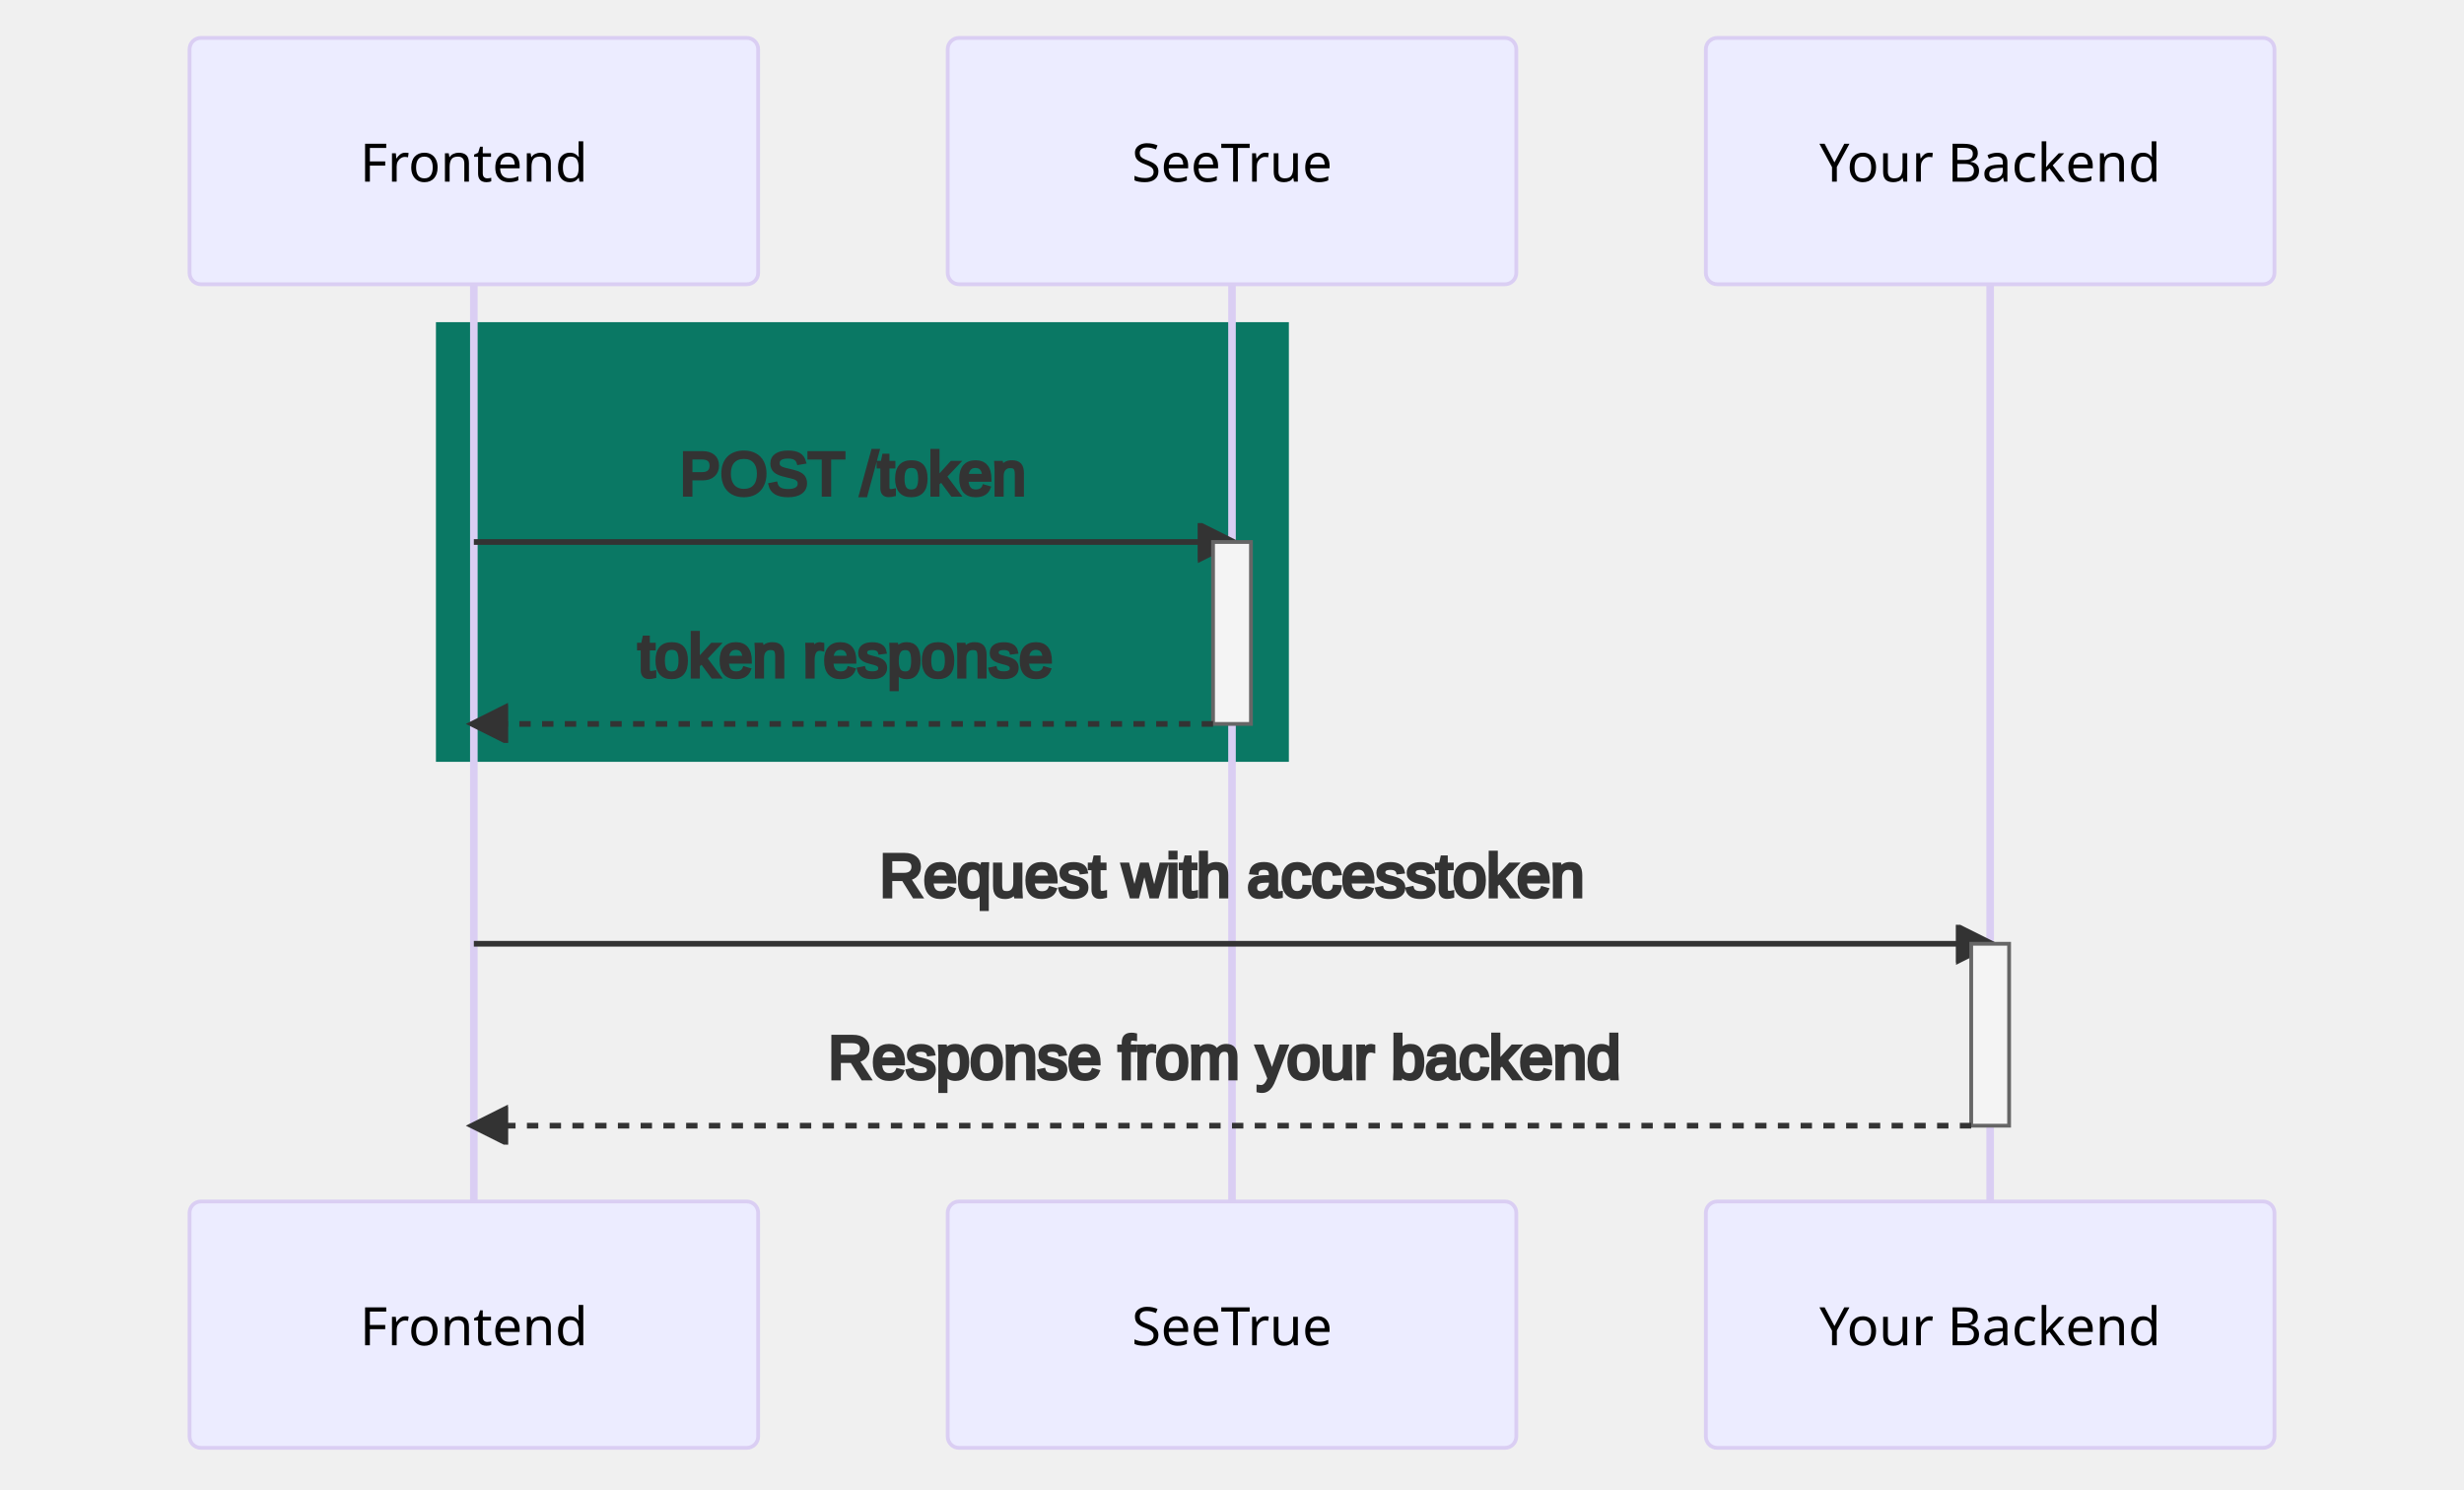
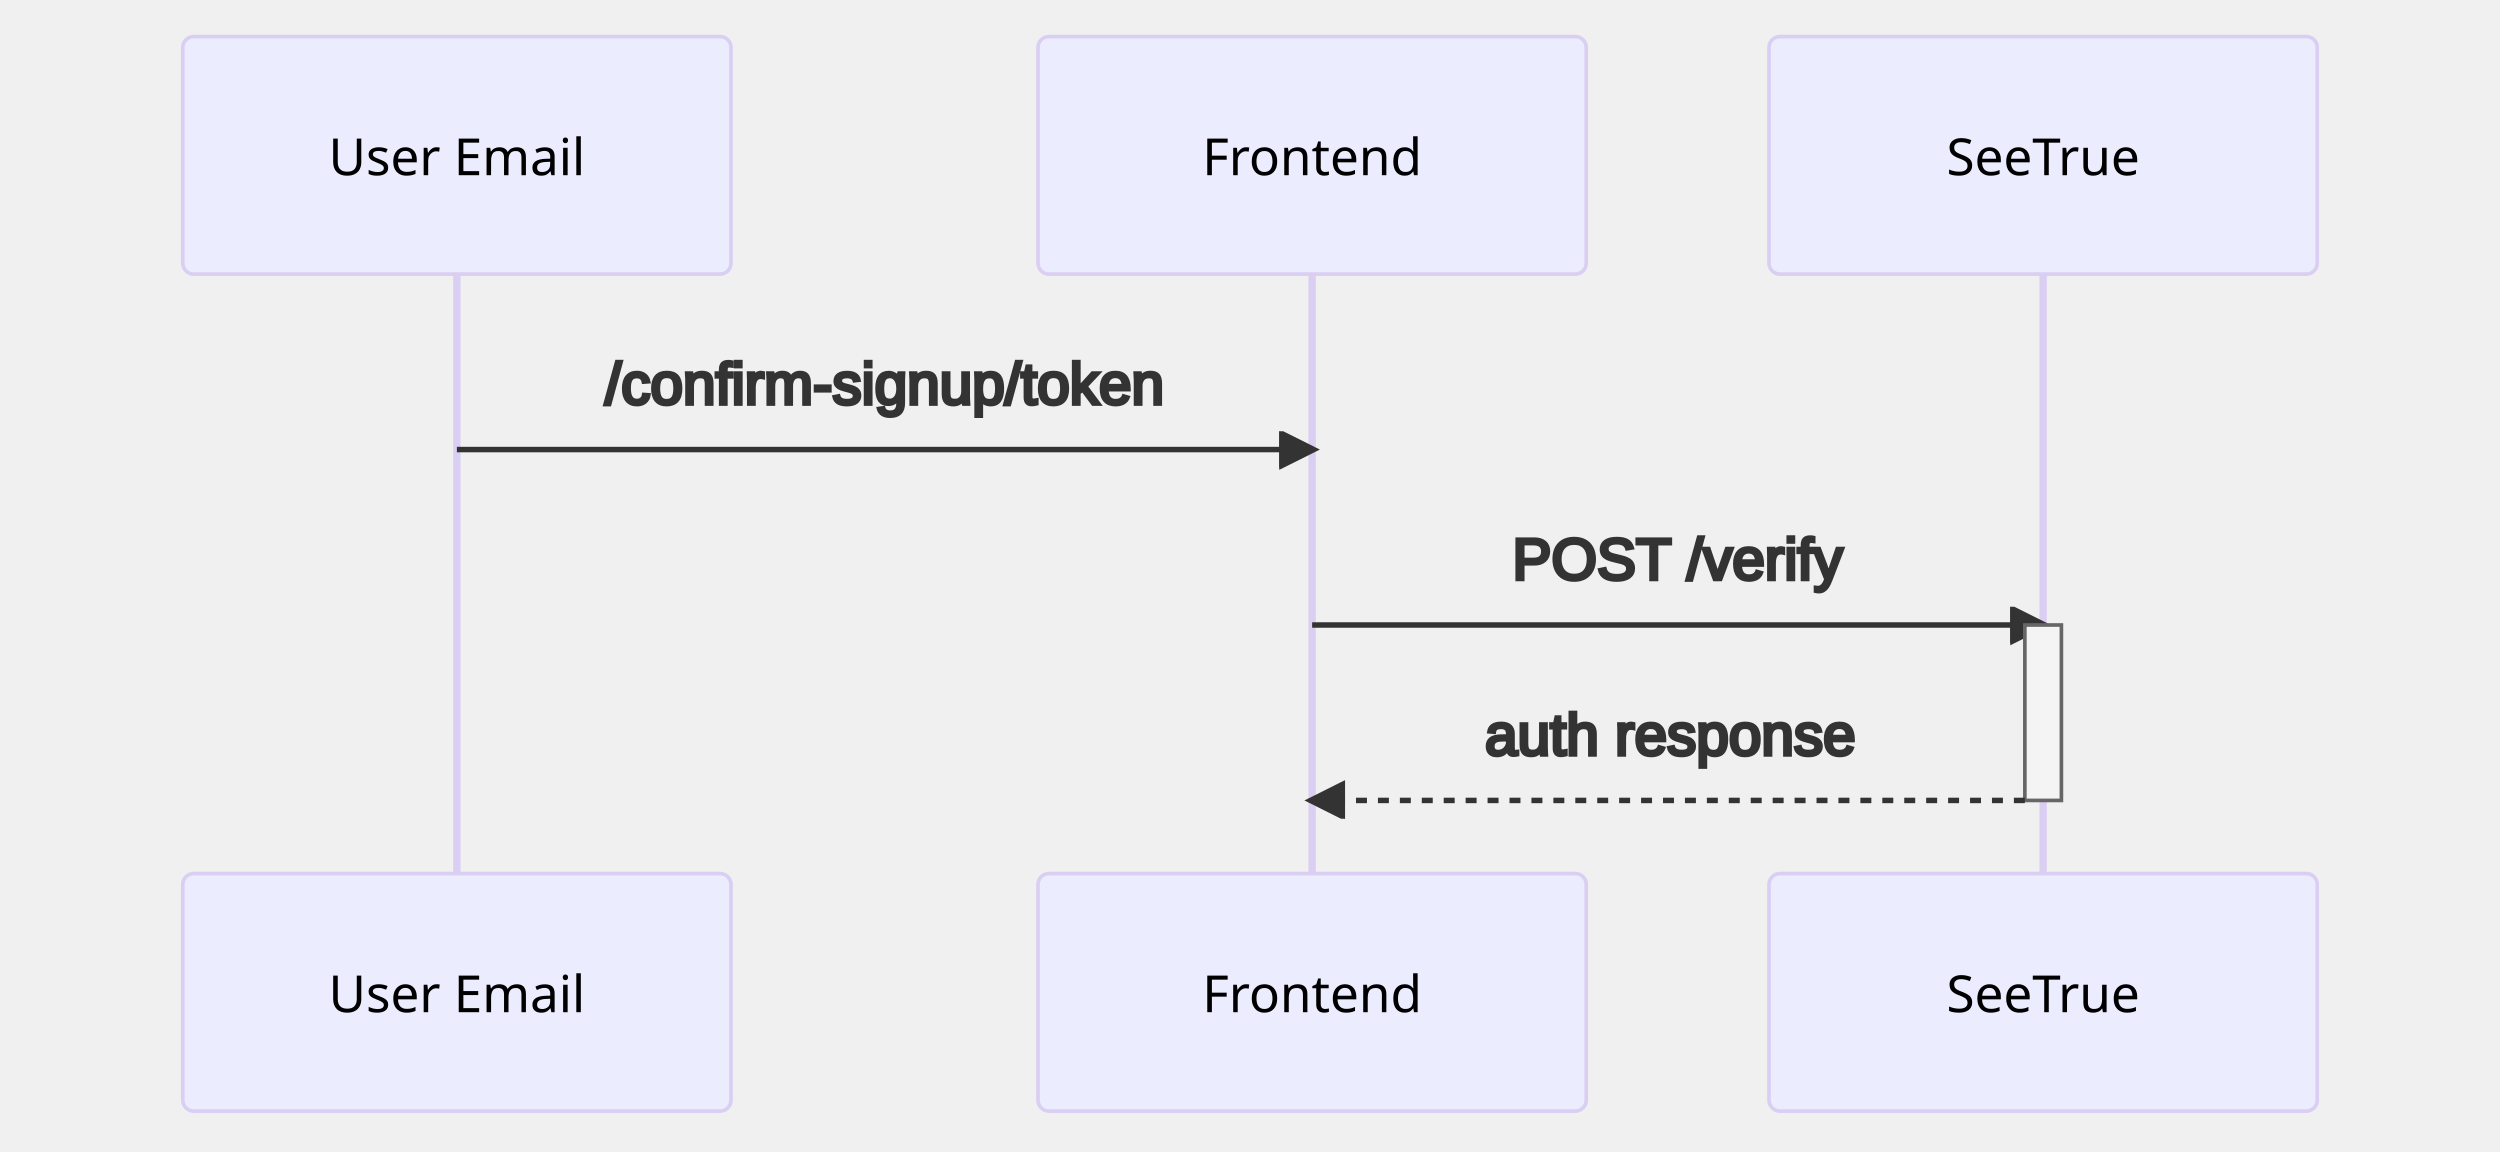
- <svg xmlns="http://www.w3.org/2000/svg" id="mermaid-1642957976691" width="100%" height="393" style="max-width: 650px; background-color: white;" viewBox="-50 -10 650 393">
-   <rect x="65" y="75" fill="rgb(10, 120, 100)" width="225" height="116" class="rect" />
-   <style>#mermaid-1642957976691 {font-family:"trebuchet ms",verdana,arial,sans-serif;font-size:16px;fill:#333;}#mermaid-1642957976691 .error-icon{fill:#552222;}#mermaid-1642957976691 .error-text{fill:#552222;stroke:#552222;}#mermaid-1642957976691 .edge-thickness-normal{stroke-width:2px;}#mermaid-1642957976691 .edge-thickness-thick{stroke-width:3.5px;}#mermaid-1642957976691 .edge-pattern-solid{stroke-dasharray:0;}#mermaid-1642957976691 .edge-pattern-dashed{stroke-dasharray:3;}#mermaid-1642957976691 .edge-pattern-dotted{stroke-dasharray:2;}#mermaid-1642957976691 .marker{fill:#333333;stroke:#333333;}#mermaid-1642957976691 .marker.cross{stroke:#333333;}#mermaid-1642957976691 svg{font-family:"trebuchet ms",verdana,arial,sans-serif;font-size:16px;}#mermaid-1642957976691 .actor{stroke:hsl(259.626, 59.777%, 87.902%);fill:#ECECFF;}#mermaid-1642957976691 text.actor&gt;tspan{fill:black;stroke:none;}#mermaid-1642957976691 .actor-line{stroke:grey;}#mermaid-1642957976691 .messageLine0{stroke-width:1.5;stroke-dasharray:none;stroke:#333;}#mermaid-1642957976691 .messageLine1{stroke-width:1.5;stroke-dasharray:2,2;stroke:#333;}#mermaid-1642957976691 #arrowhead path{fill:#333;stroke:#333;}#mermaid-1642957976691 .sequenceNumber{fill:white;}#mermaid-1642957976691 #sequencenumber{fill:#333;}#mermaid-1642957976691 #crosshead path{fill:#333;stroke:#333;}#mermaid-1642957976691 .messageText{fill:#333;stroke:#333;}#mermaid-1642957976691 .labelBox{stroke:hsl(259.626, 59.777%, 87.902%);fill:#ECECFF;}#mermaid-1642957976691 .labelText,#mermaid-1642957976691 .labelText&gt;tspan{fill:black;stroke:none;}#mermaid-1642957976691 .loopText,#mermaid-1642957976691 .loopText&gt;tspan{fill:black;stroke:none;}#mermaid-1642957976691 .loopLine{stroke-width:2px;stroke-dasharray:2,2;stroke:hsl(259.626, 59.777%, 87.902%);fill:hsl(259.626, 59.777%, 87.902%);}#mermaid-1642957976691 .note{stroke:#aaaa33;fill:#fff5ad;}#mermaid-1642957976691 .noteText,#mermaid-1642957976691 .noteText&gt;tspan{fill:black;stroke:none;}#mermaid-1642957976691 .activation0{fill:#f4f4f4;stroke:#666;}#mermaid-1642957976691 .activation1{fill:#f4f4f4;stroke:#666;}#mermaid-1642957976691 .activation2{fill:#f4f4f4;stroke:#666;}#mermaid-1642957976691 .actorPopupMenu{position:absolute;}#mermaid-1642957976691 .actorPopupMenuPanel{position:absolute;fill:#ECECFF;box-shadow:0px 8px 16px 0px rgba(0,0,0,0.2);filter:drop-shadow(3px 5px 2px rgb(0 0 0 / 0.4));}#mermaid-1642957976691 .actor-man line{stroke:hsl(259.626, 59.777%, 87.902%);fill:#ECECFF;}#mermaid-1642957976691 .actor-man circle,#mermaid-1642957976691 line{stroke:hsl(259.626, 59.777%, 87.902%);fill:#ECECFF;stroke-width:2px;}#mermaid-1642957976691 :root{--mermaid-font-family:"trebuchet ms",verdana,arial,sans-serif;}</style>
+ <svg xmlns="http://www.w3.org/2000/svg" id="mermaid-1642960120529" width="100%" height="315" style="max-width: 684px; background-color: white;" viewBox="-50 -10 684 315">
+   <style>#mermaid-1642960120529 {font-family:"trebuchet ms",verdana,arial,sans-serif;font-size:16px;fill:#333;}#mermaid-1642960120529 .error-icon{fill:#552222;}#mermaid-1642960120529 .error-text{fill:#552222;stroke:#552222;}#mermaid-1642960120529 .edge-thickness-normal{stroke-width:2px;}#mermaid-1642960120529 .edge-thickness-thick{stroke-width:3.5px;}#mermaid-1642960120529 .edge-pattern-solid{stroke-dasharray:0;}#mermaid-1642960120529 .edge-pattern-dashed{stroke-dasharray:3;}#mermaid-1642960120529 .edge-pattern-dotted{stroke-dasharray:2;}#mermaid-1642960120529 .marker{fill:#333333;stroke:#333333;}#mermaid-1642960120529 .marker.cross{stroke:#333333;}#mermaid-1642960120529 svg{font-family:"trebuchet ms",verdana,arial,sans-serif;font-size:16px;}#mermaid-1642960120529 .actor{stroke:hsl(259.626, 59.777%, 87.902%);fill:#ECECFF;}#mermaid-1642960120529 text.actor&gt;tspan{fill:black;stroke:none;}#mermaid-1642960120529 .actor-line{stroke:grey;}#mermaid-1642960120529 .messageLine0{stroke-width:1.5;stroke-dasharray:none;stroke:#333;}#mermaid-1642960120529 .messageLine1{stroke-width:1.5;stroke-dasharray:2,2;stroke:#333;}#mermaid-1642960120529 #arrowhead path{fill:#333;stroke:#333;}#mermaid-1642960120529 .sequenceNumber{fill:white;}#mermaid-1642960120529 #sequencenumber{fill:#333;}#mermaid-1642960120529 #crosshead path{fill:#333;stroke:#333;}#mermaid-1642960120529 .messageText{fill:#333;stroke:#333;}#mermaid-1642960120529 .labelBox{stroke:hsl(259.626, 59.777%, 87.902%);fill:#ECECFF;}#mermaid-1642960120529 .labelText,#mermaid-1642960120529 .labelText&gt;tspan{fill:black;stroke:none;}#mermaid-1642960120529 .loopText,#mermaid-1642960120529 .loopText&gt;tspan{fill:black;stroke:none;}#mermaid-1642960120529 .loopLine{stroke-width:2px;stroke-dasharray:2,2;stroke:hsl(259.626, 59.777%, 87.902%);fill:hsl(259.626, 59.777%, 87.902%);}#mermaid-1642960120529 .note{stroke:#aaaa33;fill:#fff5ad;}#mermaid-1642960120529 .noteText,#mermaid-1642960120529 .noteText&gt;tspan{fill:black;stroke:none;}#mermaid-1642960120529 .activation0{fill:#f4f4f4;stroke:#666;}#mermaid-1642960120529 .activation1{fill:#f4f4f4;stroke:#666;}#mermaid-1642960120529 .activation2{fill:#f4f4f4;stroke:#666;}#mermaid-1642960120529 .actorPopupMenu{position:absolute;}#mermaid-1642960120529 .actorPopupMenuPanel{position:absolute;fill:#ECECFF;box-shadow:0px 8px 16px 0px rgba(0,0,0,0.2);filter:drop-shadow(3px 5px 2px rgb(0 0 0 / 0.4));}#mermaid-1642960120529 .actor-man line{stroke:hsl(259.626, 59.777%, 87.902%);fill:#ECECFF;}#mermaid-1642960120529 .actor-man circle,#mermaid-1642960120529 line{stroke:hsl(259.626, 59.777%, 87.902%);fill:#ECECFF;stroke-width:2px;}#mermaid-1642960120529 :root{--mermaid-font-family:"trebuchet ms",verdana,arial,sans-serif;}</style>
  <g />
  <defs>
    <symbol id="computer" width="24" height="24">
      <path transform="scale(.5)" d="M2 2v13h20v-13h-20zm18 11h-16v-9h16v9zm-10.228 6l.466-1h3.524l.467 1h-4.457zm14.228 3h-24l2-6h2.104l-1.33 4h18.45l-1.297-4h2.073l2 6zm-5-10h-14v-7h14v7z" />
    </symbol>
  </defs>
  <defs>
    <symbol id="database" fill-rule="evenodd" clip-rule="evenodd">
      <path transform="scale(.5)" d="M12.258.001l.256.004.255.005.253.008.251.01.249.012.247.015.246.016.242.019.241.02.239.023.236.024.233.027.231.028.229.031.225.032.223.034.22.036.217.038.214.04.211.041.208.043.205.045.201.046.198.048.194.05.191.051.187.053.183.054.18.056.175.057.172.059.168.06.163.061.16.063.155.064.15.066.074.033.073.033.071.034.07.034.069.035.068.035.067.035.066.035.064.036.064.036.062.036.06.036.06.037.058.037.058.037.055.038.055.038.053.038.052.038.051.039.05.039.048.039.047.039.045.04.044.04.043.04.041.04.04.041.039.041.037.041.036.041.034.041.033.042.032.042.03.042.029.042.027.042.026.043.024.043.023.043.021.043.02.043.018.044.017.043.015.044.013.044.012.044.011.045.009.044.007.045.006.045.004.045.002.045.001.045v17l-.001.045-.002.045-.004.045-.006.045-.007.045-.009.044-.011.045-.012.044-.013.044-.015.044-.017.043-.018.044-.02.043-.021.043-.023.043-.024.043-.026.043-.027.042-.029.042-.03.042-.032.042-.033.042-.034.041-.036.041-.037.041-.039.041-.04.041-.041.04-.043.04-.044.04-.045.04-.047.039-.048.039-.05.039-.051.039-.052.038-.053.038-.055.038-.055.038-.058.037-.058.037-.06.037-.06.036-.062.036-.064.036-.064.036-.066.035-.067.035-.068.035-.069.035-.07.034-.071.034-.073.033-.074.033-.15.066-.155.064-.16.063-.163.061-.168.06-.172.059-.175.057-.18.056-.183.054-.187.053-.191.051-.194.05-.198.048-.201.046-.205.045-.208.043-.211.041-.214.04-.217.038-.22.036-.223.034-.225.032-.229.031-.231.028-.233.027-.236.024-.239.023-.241.02-.242.019-.246.016-.247.015-.249.012-.251.01-.253.008-.255.005-.256.004-.258.001-.258-.001-.256-.004-.255-.005-.253-.008-.251-.01-.249-.012-.247-.015-.245-.016-.243-.019-.241-.02-.238-.023-.236-.024-.234-.027-.231-.028-.228-.031-.226-.032-.223-.034-.22-.036-.217-.038-.214-.04-.211-.041-.208-.043-.204-.045-.201-.046-.198-.048-.195-.05-.19-.051-.187-.053-.184-.054-.179-.056-.176-.057-.172-.059-.167-.06-.164-.061-.159-.063-.155-.064-.151-.066-.074-.033-.072-.033-.072-.034-.07-.034-.069-.035-.068-.035-.067-.035-.066-.035-.064-.036-.063-.036-.062-.036-.061-.036-.06-.037-.058-.037-.057-.037-.056-.038-.055-.038-.053-.038-.052-.038-.051-.039-.049-.039-.049-.039-.046-.039-.046-.04-.044-.04-.043-.04-.041-.04-.04-.041-.039-.041-.037-.041-.036-.041-.034-.041-.033-.042-.032-.042-.03-.042-.029-.042-.027-.042-.026-.043-.024-.043-.023-.043-.021-.043-.02-.043-.018-.044-.017-.043-.015-.044-.013-.044-.012-.044-.011-.045-.009-.044-.007-.045-.006-.045-.004-.045-.002-.045-.001-.045v-17l.001-.045.002-.045.004-.045.006-.045.007-.045.009-.044.011-.045.012-.044.013-.044.015-.044.017-.043.018-.044.02-.043.021-.043.023-.043.024-.043.026-.043.027-.042.029-.042.03-.042.032-.042.033-.042.034-.041.036-.041.037-.041.039-.041.04-.041.041-.04.043-.04.044-.04.046-.04.046-.039.049-.039.049-.039.051-.039.052-.038.053-.038.055-.038.056-.038.057-.037.058-.037.06-.037.061-.036.062-.036.063-.036.064-.036.066-.035.067-.035.068-.035.069-.035.07-.034.072-.034.072-.033.074-.033.151-.066.155-.064.159-.063.164-.061.167-.06.172-.059.176-.057.179-.056.184-.054.187-.053.19-.051.195-.05.198-.048.201-.046.204-.045.208-.043.211-.041.214-.04.217-.038.22-.036.223-.034.226-.032.228-.031.231-.028.234-.027.236-.024.238-.023.241-.02.243-.019.245-.016.247-.015.249-.012.251-.01.253-.008.255-.005.256-.004.258-.001.258.001zm-9.258 20.499v.01l.001.021.003.021.004.022.005.021.006.022.007.022.009.023.01.022.011.023.012.023.013.023.015.023.016.024.017.023.018.024.019.024.021.024.022.025.023.024.024.025.052.049.056.05.061.051.066.051.07.051.075.051.079.052.084.052.088.052.092.052.097.052.102.051.105.052.11.052.114.051.119.051.123.051.127.05.131.05.135.05.139.048.144.049.147.047.152.047.155.047.16.045.163.045.167.043.171.043.176.041.178.041.183.039.187.039.19.037.194.035.197.035.202.033.204.031.209.03.212.029.216.027.219.025.222.024.226.021.23.02.233.018.236.016.24.015.243.012.246.01.249.008.253.005.256.004.259.001.26-.001.257-.004.254-.005.25-.008.247-.011.244-.012.241-.014.237-.016.233-.018.231-.021.226-.021.224-.024.22-.026.216-.027.212-.028.21-.031.205-.031.202-.034.198-.034.194-.036.191-.037.187-.039.183-.04.179-.04.175-.042.172-.043.168-.044.163-.045.16-.046.155-.046.152-.047.148-.048.143-.049.139-.049.136-.05.131-.05.126-.05.123-.051.118-.052.114-.051.11-.052.106-.052.101-.052.096-.052.092-.052.088-.053.083-.051.079-.052.074-.052.07-.051.065-.051.06-.051.056-.05.051-.05.023-.024.023-.025.021-.024.02-.024.019-.024.018-.024.017-.024.015-.023.014-.024.013-.023.012-.023.01-.023.01-.022.008-.022.006-.022.006-.022.004-.022.004-.021.001-.021.001-.021v-4.127l-.077.055-.08.053-.083.054-.085.053-.087.052-.09.052-.093.051-.095.05-.097.05-.1.049-.102.049-.105.048-.106.047-.109.047-.111.046-.114.045-.115.045-.118.044-.12.043-.122.042-.124.042-.126.041-.128.04-.13.04-.132.038-.134.038-.135.037-.138.037-.139.035-.142.035-.143.034-.144.033-.147.032-.148.031-.15.03-.151.03-.153.029-.154.027-.156.027-.158.026-.159.025-.161.024-.162.023-.163.022-.165.021-.166.02-.167.019-.169.018-.169.017-.171.016-.173.015-.173.014-.175.013-.175.012-.177.011-.178.01-.179.008-.179.008-.181.006-.182.005-.182.004-.184.003-.184.002h-.37l-.184-.002-.184-.003-.182-.004-.182-.005-.181-.006-.179-.008-.179-.008-.178-.01-.176-.011-.176-.012-.175-.013-.173-.014-.172-.015-.171-.016-.17-.017-.169-.018-.167-.019-.166-.02-.165-.021-.163-.022-.162-.023-.161-.024-.159-.025-.157-.026-.156-.027-.155-.027-.153-.029-.151-.03-.15-.03-.148-.031-.146-.032-.145-.033-.143-.034-.141-.035-.14-.035-.137-.037-.136-.037-.134-.038-.132-.038-.13-.04-.128-.04-.126-.041-.124-.042-.122-.042-.12-.044-.117-.043-.116-.045-.113-.045-.112-.046-.109-.047-.106-.047-.105-.048-.102-.049-.1-.049-.097-.05-.095-.05-.093-.052-.09-.051-.087-.052-.085-.053-.083-.054-.08-.054-.077-.054v4.127zm0-5.654v.011l.001.021.003.021.004.021.005.022.006.022.007.022.009.022.01.022.011.023.012.023.013.023.015.024.016.023.017.024.018.024.019.024.021.024.022.024.023.025.024.024.052.05.056.05.061.05.066.051.07.051.075.052.079.051.084.052.088.052.092.052.097.052.102.052.105.052.11.051.114.051.119.052.123.05.127.051.131.05.135.049.139.049.144.048.147.048.152.047.155.046.16.045.163.045.167.044.171.042.176.042.178.04.183.04.187.038.19.037.194.036.197.034.202.033.204.032.209.03.212.028.216.027.219.025.222.024.226.022.23.02.233.018.236.016.24.014.243.012.246.01.249.008.253.006.256.003.259.001.26-.001.257-.003.254-.006.25-.008.247-.01.244-.012.241-.015.237-.016.233-.018.231-.02.226-.022.224-.024.22-.025.216-.027.212-.029.21-.03.205-.032.202-.033.198-.035.194-.036.191-.037.187-.039.183-.039.179-.041.175-.042.172-.043.168-.044.163-.045.16-.045.155-.047.152-.047.148-.048.143-.048.139-.05.136-.049.131-.05.126-.051.123-.051.118-.051.114-.052.11-.052.106-.052.101-.052.096-.052.092-.052.088-.052.083-.052.079-.052.074-.051.07-.052.065-.051.06-.05.056-.051.051-.049.023-.025.023-.024.021-.025.02-.024.019-.024.018-.024.017-.024.015-.023.014-.023.013-.024.012-.022.01-.023.01-.023.008-.022.006-.022.006-.022.004-.021.004-.022.001-.021.001-.021v-4.139l-.077.054-.08.054-.083.054-.085.052-.087.053-.09.051-.093.051-.095.051-.097.05-.1.049-.102.049-.105.048-.106.047-.109.047-.111.046-.114.045-.115.044-.118.044-.12.044-.122.042-.124.042-.126.041-.128.04-.13.039-.132.039-.134.038-.135.037-.138.036-.139.036-.142.035-.143.033-.144.033-.147.033-.148.031-.15.03-.151.03-.153.028-.154.028-.156.027-.158.026-.159.025-.161.024-.162.023-.163.022-.165.021-.166.02-.167.019-.169.018-.169.017-.171.016-.173.015-.173.014-.175.013-.175.012-.177.011-.178.009-.179.009-.179.007-.181.007-.182.005-.182.004-.184.003-.184.002h-.37l-.184-.002-.184-.003-.182-.004-.182-.005-.181-.007-.179-.007-.179-.009-.178-.009-.176-.011-.176-.012-.175-.013-.173-.014-.172-.015-.171-.016-.17-.017-.169-.018-.167-.019-.166-.02-.165-.021-.163-.022-.162-.023-.161-.024-.159-.025-.157-.026-.156-.027-.155-.028-.153-.028-.151-.03-.15-.03-.148-.031-.146-.033-.145-.033-.143-.033-.141-.035-.14-.036-.137-.036-.136-.037-.134-.038-.132-.039-.13-.039-.128-.04-.126-.041-.124-.042-.122-.043-.12-.043-.117-.044-.116-.044-.113-.046-.112-.046-.109-.046-.106-.047-.105-.048-.102-.049-.1-.049-.097-.05-.095-.051-.093-.051-.09-.051-.087-.053-.085-.052-.083-.054-.08-.054-.077-.054v4.139zm0-5.666v.011l.001.02.003.022.004.021.005.022.006.021.007.022.009.023.01.022.011.023.012.023.013.023.015.023.016.024.017.024.018.023.019.024.021.025.022.024.023.024.024.025.052.05.056.05.061.05.066.051.07.051.075.052.079.051.084.052.088.052.092.052.097.052.102.052.105.051.11.052.114.051.119.051.123.051.127.05.131.05.135.05.139.049.144.048.147.048.152.047.155.046.16.045.163.045.167.043.171.043.176.042.178.04.183.04.187.038.19.037.194.036.197.034.202.033.204.032.209.03.212.028.216.027.219.025.222.024.226.021.23.02.233.018.236.017.24.014.243.012.246.01.249.008.253.006.256.003.259.001.26-.001.257-.003.254-.006.25-.008.247-.01.244-.013.241-.014.237-.016.233-.018.231-.02.226-.022.224-.024.22-.025.216-.027.212-.029.21-.03.205-.032.202-.033.198-.035.194-.036.191-.037.187-.039.183-.039.179-.041.175-.042.172-.043.168-.044.163-.045.16-.045.155-.047.152-.047.148-.048.143-.049.139-.049.136-.049.131-.051.126-.05.123-.051.118-.052.114-.051.11-.052.106-.052.101-.052.096-.052.092-.052.088-.052.083-.052.079-.052.074-.052.07-.051.065-.051.06-.051.056-.05.051-.049.023-.025.023-.025.021-.024.02-.024.019-.024.018-.024.017-.024.015-.023.014-.024.013-.023.012-.023.01-.022.01-.023.008-.022.006-.022.006-.022.004-.022.004-.021.001-.021.001-.021v-4.153l-.077.054-.08.054-.083.053-.085.053-.087.053-.09.051-.093.051-.095.051-.097.05-.1.049-.102.048-.105.048-.106.048-.109.046-.111.046-.114.046-.115.044-.118.044-.12.043-.122.043-.124.042-.126.041-.128.04-.13.039-.132.039-.134.038-.135.037-.138.036-.139.036-.142.034-.143.034-.144.033-.147.032-.148.032-.15.03-.151.03-.153.028-.154.028-.156.027-.158.026-.159.024-.161.024-.162.023-.163.023-.165.021-.166.02-.167.019-.169.018-.169.017-.171.016-.173.015-.173.014-.175.013-.175.012-.177.01-.178.01-.179.009-.179.007-.181.006-.182.006-.182.004-.184.003-.184.001-.185.001-.185-.001-.184-.001-.184-.003-.182-.004-.182-.006-.181-.006-.179-.007-.179-.009-.178-.01-.176-.01-.176-.012-.175-.013-.173-.014-.172-.015-.171-.016-.17-.017-.169-.018-.167-.019-.166-.02-.165-.021-.163-.023-.162-.023-.161-.024-.159-.024-.157-.026-.156-.027-.155-.028-.153-.028-.151-.03-.15-.03-.148-.032-.146-.032-.145-.033-.143-.034-.141-.034-.14-.036-.137-.036-.136-.037-.134-.038-.132-.039-.13-.039-.128-.041-.126-.041-.124-.041-.122-.043-.12-.043-.117-.044-.116-.044-.113-.046-.112-.046-.109-.046-.106-.048-.105-.048-.102-.048-.1-.05-.097-.049-.095-.051-.093-.051-.09-.052-.087-.052-.085-.053-.083-.053-.08-.054-.077-.054v4.153zm8.74-8.179l-.257.004-.254.005-.25.008-.247.011-.244.012-.241.014-.237.016-.233.018-.231.021-.226.022-.224.023-.22.026-.216.027-.212.028-.21.031-.205.032-.202.033-.198.034-.194.036-.191.038-.187.038-.183.04-.179.041-.175.042-.172.043-.168.043-.163.045-.16.046-.155.046-.152.048-.148.048-.143.048-.139.049-.136.05-.131.05-.126.051-.123.051-.118.051-.114.052-.11.052-.106.052-.101.052-.096.052-.092.052-.088.052-.083.052-.079.052-.074.051-.07.052-.065.051-.06.05-.056.05-.051.05-.023.025-.023.024-.021.024-.02.025-.019.024-.018.024-.017.023-.015.024-.014.023-.013.023-.012.023-.01.023-.01.022-.008.022-.006.023-.006.021-.004.022-.004.021-.001.021-.001.021.001.021.001.021.004.021.004.022.006.021.006.023.008.022.01.022.01.023.012.023.013.023.014.023.015.024.017.023.018.024.019.024.02.025.021.024.023.024.023.025.051.05.056.05.06.05.065.051.07.052.074.051.079.052.083.052.088.052.092.052.096.052.101.052.106.052.11.052.114.052.118.051.123.051.126.051.131.05.136.05.139.049.143.048.148.048.152.048.155.046.16.046.163.045.168.043.172.043.175.042.179.041.183.04.187.038.191.038.194.036.198.034.202.033.205.032.21.031.212.028.216.027.22.026.224.023.226.022.231.021.233.018.237.016.241.014.244.012.247.011.25.008.254.005.257.004.26.001.26-.001.257-.004.254-.005.25-.008.247-.011.244-.012.241-.014.237-.016.233-.018.231-.021.226-.022.224-.023.22-.026.216-.027.212-.028.21-.031.205-.032.202-.033.198-.034.194-.036.191-.038.187-.038.183-.04.179-.041.175-.042.172-.043.168-.043.163-.045.16-.046.155-.046.152-.048.148-.048.143-.048.139-.049.136-.05.131-.05.126-.051.123-.051.118-.051.114-.052.11-.052.106-.052.101-.052.096-.052.092-.052.088-.052.083-.052.079-.052.074-.051.07-.052.065-.051.06-.05.056-.05.051-.05.023-.025.023-.024.021-.024.02-.025.019-.024.018-.024.017-.023.015-.024.014-.023.013-.023.012-.023.01-.023.01-.022.008-.022.006-.023.006-.021.004-.022.004-.021.001-.021.001-.021-.001-.021-.001-.021-.004-.021-.004-.022-.006-.021-.006-.023-.008-.022-.01-.022-.01-.023-.012-.023-.013-.023-.014-.023-.015-.024-.017-.023-.018-.024-.019-.024-.02-.025-.021-.024-.023-.024-.023-.025-.051-.05-.056-.05-.06-.05-.065-.051-.07-.052-.074-.051-.079-.052-.083-.052-.088-.052-.092-.052-.096-.052-.101-.052-.106-.052-.11-.052-.114-.052-.118-.051-.123-.051-.126-.051-.131-.05-.136-.05-.139-.049-.143-.048-.148-.048-.152-.048-.155-.046-.16-.046-.163-.045-.168-.043-.172-.043-.175-.042-.179-.041-.183-.04-.187-.038-.191-.038-.194-.036-.198-.034-.202-.033-.205-.032-.21-.031-.212-.028-.216-.027-.22-.026-.224-.023-.226-.022-.231-.021-.233-.018-.237-.016-.241-.014-.244-.012-.247-.011-.25-.008-.254-.005-.257-.004-.26-.001-.26.001z" />
    </symbol>
  </defs>
  <defs>
    <symbol id="clock" width="24" height="24">
      <path transform="scale(.5)" d="M12 2c5.514 0 10 4.486 10 10s-4.486 10-10 10-10-4.486-10-10 4.486-10 10-10zm0-2c-6.627 0-12 5.373-12 12s5.373 12 12 12 12-5.373 12-12-5.373-12-12-12zm5.848 12.459c.202.038.202.333.001.372-1.907.361-6.045 1.111-6.547 1.111-.719 0-1.301-.582-1.301-1.301 0-.512.77-5.447 1.125-7.445.034-.192.312-.181.343.014l.985 6.238 5.394 1.011z" />
    </symbol>
  </defs>
  <g>
-     <line id="actor0" x1="75" y1="5" x2="75" y2="327" class="200" stroke-width="0.5px" stroke="#999" />
+     <line id="actor0" x1="75" y1="5" x2="75" y2="249" class="200" stroke-width="0.5px" stroke="#999" />
    <g id="root-0">
      <rect x="0" y="0" fill="#eaeaea" stroke="#666" width="150" height="65" rx="3" ry="3" class="actor" />
      <text x="75" y="32.5" dominant-baseline="central" alignment-baseline="central" class="actor" style="text-anchor: middle; font-size: 14px; font-weight: 400; font-family: Open-Sans, &quot;sans-serif&quot;;">
-         <tspan x="75" dy="0">Frontend</tspan>
+         <tspan x="75" dy="0">User Email</tspan>
      </text>
    </g>
  </g>
  <g>
-     <line id="actor1" x1="275" y1="5" x2="275" y2="327" class="200" stroke-width="0.5px" stroke="#999" />
+     <line id="actor1" x1="309" y1="5" x2="309" y2="249" class="200" stroke-width="0.5px" stroke="#999" />
    <g id="root-1">
-       <rect x="200" y="0" fill="#eaeaea" stroke="#666" width="150" height="65" rx="3" ry="3" class="actor" />
-       <text x="275" y="32.5" dominant-baseline="central" alignment-baseline="central" class="actor" style="text-anchor: middle; font-size: 14px; font-weight: 400; font-family: Open-Sans, &quot;sans-serif&quot;;">
-         <tspan x="275" dy="0">SeeTrue</tspan>
+       <rect x="234" y="0" fill="#eaeaea" stroke="#666" width="150" height="65" rx="3" ry="3" class="actor" />
+       <text x="309" y="32.5" dominant-baseline="central" alignment-baseline="central" class="actor" style="text-anchor: middle; font-size: 14px; font-weight: 400; font-family: Open-Sans, &quot;sans-serif&quot;;">
+         <tspan x="309" dy="0">Frontend</tspan>
      </text>
    </g>
  </g>
  <g>
-     <line id="actor2" x1="475" y1="5" x2="475" y2="327" class="200" stroke-width="0.5px" stroke="#999" />
+     <line id="actor2" x1="509" y1="5" x2="509" y2="249" class="200" stroke-width="0.5px" stroke="#999" />
    <g id="root-2">
-       <rect x="400" y="0" fill="#eaeaea" stroke="#666" width="150" height="65" rx="3" ry="3" class="actor" />
-       <text x="475" y="32.5" dominant-baseline="central" alignment-baseline="central" class="actor" style="text-anchor: middle; font-size: 14px; font-weight: 400; font-family: Open-Sans, &quot;sans-serif&quot;;">
-         <tspan x="475" dy="0">Your Backend</tspan>
+       <rect x="434" y="0" fill="#eaeaea" stroke="#666" width="150" height="65" rx="3" ry="3" class="actor" />
+       <text x="509" y="32.5" dominant-baseline="central" alignment-baseline="central" class="actor" style="text-anchor: middle; font-size: 14px; font-weight: 400; font-family: Open-Sans, &quot;sans-serif&quot;;">
+         <tspan x="509" dy="0">SeeTrue</tspan>
      </text>
    </g>
  </g>
  <defs>
    <marker id="arrowhead" refX="9" refY="5" markerUnits="userSpaceOnUse" markerWidth="12" markerHeight="12" orient="auto">
      <path d="M 0 0 L 10 5 L 0 10 z" />
    </marker>
  </defs>
  <defs>
    <marker id="crosshead" markerWidth="15" markerHeight="8" orient="auto" refX="16" refY="4">
      <path fill="black" stroke="#000000" stroke-width="1px" d="M 9,2 V 6 L16,4 Z" style="stroke-dasharray: 0, 0;" />
      <path fill="none" stroke="#000000" stroke-width="1px" d="M 0,1 L 6,7 M 6,1 L 0,7" style="stroke-dasharray: 0, 0;" />
    </marker>
  </defs>
  <defs>
    <marker id="filled-head" refX="18" refY="7" markerWidth="20" markerHeight="28" orient="auto">
      <path d="M 18,7 L9,13 L14,7 L9,1 Z" />
    </marker>
  </defs>
  <defs>
    <marker id="sequencenumber" refX="15" refY="15" markerWidth="60" markerHeight="40" orient="auto">
      <circle cx="15" cy="15" r="6" />
    </marker>
  </defs>
-   <text x="175" y="100" text-anchor="middle" dominant-baseline="middle" alignment-baseline="middle" class="messageText" dy="1em" style="font-family: &quot;trebuchet ms&quot;, verdana, arial, sans-serif; font-size: 16px; font-weight: 400;">POST /token</text>
-   <line x1="75" y1="133" x2="275" y2="133" class="messageLine0" stroke-width="2" stroke="none" marker-end="url(#arrowhead)" style="fill: none;" />
+   <text x="192" y="80" text-anchor="middle" dominant-baseline="middle" alignment-baseline="middle" class="messageText" dy="1em" style="font-family: &quot;trebuchet ms&quot;, verdana, arial, sans-serif; font-size: 16px; font-weight: 400;">/confirm-signup/token</text>
+   <line x1="75" y1="113" x2="309" y2="113" class="messageLine0" stroke-width="2" stroke="none" marker-end="url(#arrowhead)" style="fill: none;" />
+   <text x="409" y="128" text-anchor="middle" dominant-baseline="middle" alignment-baseline="middle" class="messageText" dy="1em" style="font-family: &quot;trebuchet ms&quot;, verdana, arial, sans-serif; font-size: 16px; font-weight: 400;">POST /verify</text>
+   <line x1="309" y1="161" x2="509" y2="161" class="messageLine0" stroke-width="2" stroke="none" marker-end="url(#arrowhead)" style="fill: none;" />
  <g>
-     <rect x="270" y="133" fill="#EDF2AE" stroke="#666" width="10" height="48" rx="0" ry="0" class="activation0" />
+     <rect x="504" y="161" fill="#EDF2AE" stroke="#666" width="10" height="48" rx="0" ry="0" class="activation0" />
  </g>
-   <text x="173" y="148" text-anchor="middle" dominant-baseline="middle" alignment-baseline="middle" class="messageText" dy="1em" style="font-family: &quot;trebuchet ms&quot;, verdana, arial, sans-serif; font-size: 16px; font-weight: 400;">token response</text>
-   <line x1="270" y1="181" x2="75" y2="181" class="messageLine1" stroke-width="2" stroke="none" marker-end="url(#arrowhead)" style="stroke-dasharray: 3, 3; fill: none;" />
-   <text x="275" y="206" text-anchor="middle" dominant-baseline="middle" alignment-baseline="middle" class="messageText" dy="1em" style="font-family: &quot;trebuchet ms&quot;, verdana, arial, sans-serif; font-size: 16px; font-weight: 400;">Request with accesstoken</text>
-   <line x1="75" y1="239" x2="475" y2="239" class="messageLine0" stroke-width="2" stroke="none" marker-end="url(#arrowhead)" style="fill: none;" />
+   <text x="407" y="176" text-anchor="middle" dominant-baseline="middle" alignment-baseline="middle" class="messageText" dy="1em" style="font-family: &quot;trebuchet ms&quot;, verdana, arial, sans-serif; font-size: 16px; font-weight: 400;">auth response</text>
+   <line x1="504" y1="209" x2="309" y2="209" class="messageLine1" stroke-width="2" stroke="none" marker-end="url(#arrowhead)" style="stroke-dasharray: 3, 3; fill: none;" />
  <g>
-     <rect x="470" y="239" fill="#EDF2AE" stroke="#666" width="10" height="48" rx="0" ry="0" class="activation0" />
-   </g>
-   <text x="273" y="254" text-anchor="middle" dominant-baseline="middle" alignment-baseline="middle" class="messageText" dy="1em" style="font-family: &quot;trebuchet ms&quot;, verdana, arial, sans-serif; font-size: 16px; font-weight: 400;">Response from your backend</text>
-   <line x1="470" y1="287" x2="75" y2="287" class="messageLine1" stroke-width="2" stroke="none" marker-end="url(#arrowhead)" style="stroke-dasharray: 3, 3; fill: none;" />
-   <g>
-     <rect x="0" y="307" fill="#eaeaea" stroke="#666" width="150" height="65" rx="3" ry="3" class="actor" />
-     <text x="75" y="339.5" dominant-baseline="central" alignment-baseline="central" class="actor" style="text-anchor: middle; font-size: 14px; font-weight: 400; font-family: Open-Sans, &quot;sans-serif&quot;;">
-       <tspan x="75" dy="0">Frontend</tspan>
+     <rect x="0" y="229" fill="#eaeaea" stroke="#666" width="150" height="65" rx="3" ry="3" class="actor" />
+     <text x="75" y="261.5" dominant-baseline="central" alignment-baseline="central" class="actor" style="text-anchor: middle; font-size: 14px; font-weight: 400; font-family: Open-Sans, &quot;sans-serif&quot;;">
+       <tspan x="75" dy="0">User Email</tspan>
    </text>
  </g>
  <g>
-     <rect x="200" y="307" fill="#eaeaea" stroke="#666" width="150" height="65" rx="3" ry="3" class="actor" />
-     <text x="275" y="339.5" dominant-baseline="central" alignment-baseline="central" class="actor" style="text-anchor: middle; font-size: 14px; font-weight: 400; font-family: Open-Sans, &quot;sans-serif&quot;;">
-       <tspan x="275" dy="0">SeeTrue</tspan>
+     <rect x="234" y="229" fill="#eaeaea" stroke="#666" width="150" height="65" rx="3" ry="3" class="actor" />
+     <text x="309" y="261.5" dominant-baseline="central" alignment-baseline="central" class="actor" style="text-anchor: middle; font-size: 14px; font-weight: 400; font-family: Open-Sans, &quot;sans-serif&quot;;">
+       <tspan x="309" dy="0">Frontend</tspan>
    </text>
  </g>
  <g>
-     <rect x="400" y="307" fill="#eaeaea" stroke="#666" width="150" height="65" rx="3" ry="3" class="actor" />
-     <text x="475" y="339.5" dominant-baseline="central" alignment-baseline="central" class="actor" style="text-anchor: middle; font-size: 14px; font-weight: 400; font-family: Open-Sans, &quot;sans-serif&quot;;">
-       <tspan x="475" dy="0">Your Backend</tspan>
+     <rect x="434" y="229" fill="#eaeaea" stroke="#666" width="150" height="65" rx="3" ry="3" class="actor" />
+     <text x="509" y="261.5" dominant-baseline="central" alignment-baseline="central" class="actor" style="text-anchor: middle; font-size: 14px; font-weight: 400; font-family: Open-Sans, &quot;sans-serif&quot;;">
+       <tspan x="509" dy="0">SeeTrue</tspan>
    </text>
  </g>
</svg>
